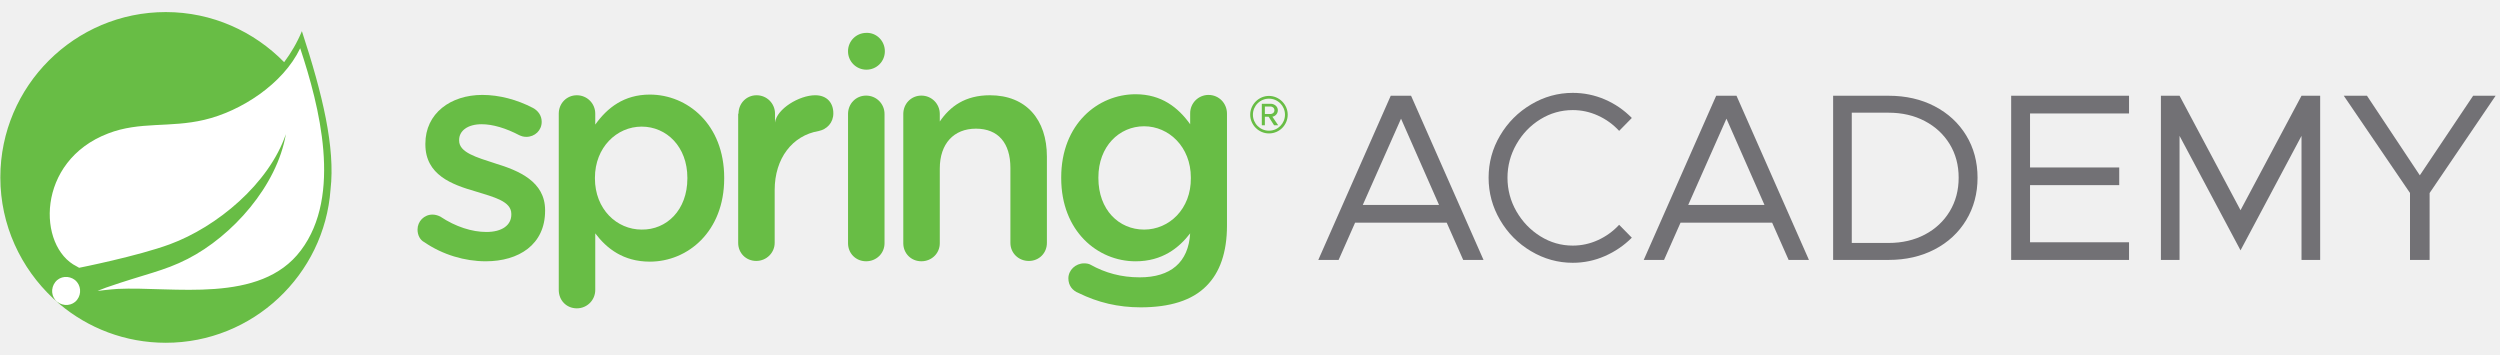
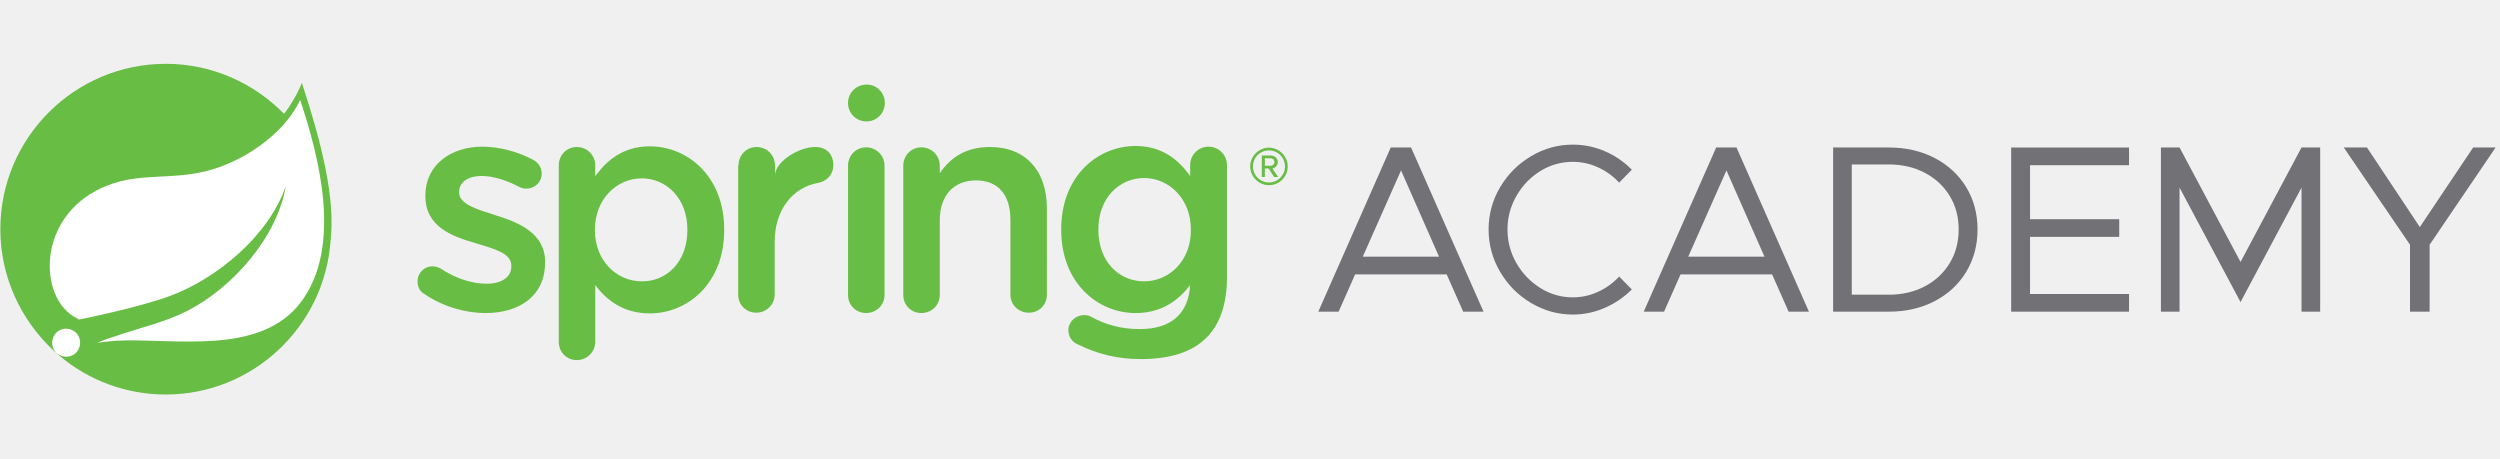
- <svg xmlns="http://www.w3.org/2000/svg" fill="none" height="22" viewBox="0 0 155 22" width="155">
+ <svg xmlns="http://www.w3.org/2000/svg" fill="none" height="22" viewBox="0 0 155 22" width="120">
  <path d="m4.105 18.916c.488 0 .884-.395.884-.881 0-.487-.396-.881-.884-.881s-.884.395-.884.881c0 .487.396.881.884.881z" fill="#fff" />
  <path d="m4.885 16.693s-2.132-.581-1.914-3.826c0 0 0-4.456 5.403-5.11 0 0 5.742-.363 6.906-1.525 0 0 2.326-1.501 3.344-3.342 0 0 2.617 6.272 1.018 11.115 0 0-1.042 3.439-5.015 3.851 0 0-3.029.46-5.937.145 0 0-2.495.024-2.738.145-.243.121.702-.969-1.066-1.453z" fill="#fff" />
  <g fill="#68bd45">
    <path d="m18.717 1.932c-.296.719-.677 1.353-1.1 1.923-1.861-1.903-4.462-3.107-7.339-3.107-5.647 0-10.257 4.587-10.257 10.252 0 2.959 1.269 5.623 3.278 7.504l.381.338c1.776 1.501 4.082 2.41 6.599 2.41 5.393 0 9.835-4.207 10.215-9.512.296-2.579-.486-5.877-1.776-9.808zm-13.937 16.657c-.296.381-.846.423-1.227.127s-.423-.845-.127-1.226c.296-.381.846-.423 1.227-.127.36.296.423.845.127 1.226zm13.874-3.065c-2.517 3.361-7.931 2.219-11.378 2.389 0 0-.614.042-1.227.127 0 0 .233-.106.529-.211 2.432-.845 3.574-1.015 5.055-1.775 2.771-1.416 5.541-4.523 6.091-7.737-1.057 3.086-4.272 5.749-7.191 6.827-2.009.74-5.626 1.459-5.626 1.459l-.148-.085c-2.453-1.205-2.538-6.531 1.946-8.244 1.967-.761 3.828-.338 5.964-.845 2.263-.529 4.885-2.219 5.943-4.439 1.185 3.572 2.623 9.111.042 12.535z" />
    <path d="m78.675 8.273c-.634 0-1.163-.529-1.163-1.163s.529-1.163 1.163-1.163 1.163.529 1.163 1.163-.508 1.163-1.163 1.163zm0-2.156c-.55 0-.994.444-.994.993s.444.993.994.993.994-.444.994-.993-.444-.993-.994-.993zm.318 1.649-.338-.529h-.233v.529h-.19v-1.332h.55c.233 0 .444.169.444.401 0 .296-.275.401-.338.401l.359.529h-.253zm-.233-1.163h-.338v.465h.36c.106 0 .233-.085.233-.233s-.127-.233-.253-.233z" />
    <path d="m26.31 15.016c-.253-.127-.423-.423-.423-.782 0-.507.402-.93.93-.93.19 0 .36.063.486.127.952.634 1.967.951 2.855.951.973 0 1.544-.423 1.544-1.078v-.042c0-.782-1.057-1.036-2.22-1.395-1.46-.423-3.109-1.015-3.109-2.917v-.042c0-1.881 1.565-3.023 3.532-3.023 1.057 0 2.157.296 3.13.803.318.169.55.465.55.867 0 .529-.423.93-.952.93-.19 0-.296-.042-.444-.106-.804-.423-1.628-.677-2.327-.677-.888 0-1.396.423-1.396.973v.042c0 .74 1.079 1.036 2.242 1.416 1.459.444 3.088 1.12 3.088 2.896v.042c0 2.093-1.628 3.129-3.68 3.129-1.29 0-2.665-.401-3.807-1.184z" />
    <path d="m34.643 7.047c0-.634.486-1.141 1.121-1.141.634 0 1.142.507 1.142 1.141v.677c.74-1.036 1.776-1.86 3.384-1.86 2.326 0 4.61 1.839 4.61 5.158v.042c0 3.297-2.263 5.158-4.61 5.158-1.65 0-2.686-.825-3.384-1.755v3.509c0 .634-.508 1.141-1.142 1.141-.634 0-1.121-.486-1.121-1.141zm7.974 4.016v-.042c0-1.923-1.29-3.171-2.834-3.171-1.544 0-2.897 1.289-2.897 3.171v.042c0 1.903 1.353 3.171 2.897 3.171 1.544.021 2.834-1.205 2.834-3.171z" />
    <path d="m45.788 7.047c0-.634.486-1.141 1.121-1.141s1.142.507 1.142 1.141v.549c.106-.845 1.502-1.691 2.495-1.691.719 0 1.121.465 1.121 1.12 0 .592-.402.993-.909 1.099-1.628.275-2.728 1.691-2.728 3.657v3.277c0 .613-.508 1.12-1.142 1.12-.634 0-1.121-.486-1.121-1.12v-8.011z" />
    <path d="m52.578 7.068c0-.634.486-1.141 1.121-1.141s1.142.507 1.142 1.141v8.011c0 .634-.508 1.12-1.142 1.12s-1.121-.486-1.121-1.12z" />
    <path d="m56.004 7.068c0-.634.486-1.141 1.121-1.141s1.142.507 1.142 1.141v.465c.634-.93 1.565-1.627 3.109-1.627 2.242 0 3.532 1.501 3.532 3.805v5.348c0 .634-.486 1.12-1.121 1.12s-1.142-.486-1.142-1.12v-4.651c0-1.543-.761-2.431-2.136-2.431-1.375 0-2.242.93-2.242 2.473v4.629c0 .634-.508 1.12-1.142 1.12-.634 0-1.121-.486-1.121-1.12v-8.012z" />
    <path d="m74.932 5.885c-.634 0-1.142.507-1.142 1.141v.677c-.74-1.036-1.776-1.86-3.384-1.86-2.327 0-4.611 1.839-4.611 5.158v.042c0 3.297 2.263 5.158 4.611 5.158 1.649 0 2.686-.825 3.384-1.733-.106 1.797-1.205 2.727-3.13 2.727-1.142 0-2.136-.275-3.046-.782-.106-.063-.254-.085-.402-.085-.529 0-.973.423-.973.93 0 .444.254.761.634.909 1.205.592 2.453.888 3.849.888 1.798 0 3.194-.423 4.082-1.332.825-.825 1.269-2.071 1.269-3.741v-6.933c0-.655-.508-1.163-1.142-1.163zm-3.998 8.349c-1.565 0-2.834-1.226-2.834-3.192v-.042c0-1.923 1.29-3.171 2.834-3.171 1.544 0 2.898 1.289 2.898 3.171v.042c.021 1.903-1.333 3.192-2.898 3.192z" />
    <path d="m54.861 3.179c0 .634-.508 1.141-1.142 1.141-.634 0-1.142-.507-1.142-1.141s.508-1.141 1.142-1.141c.614-.021 1.142.486 1.142 1.141z" />
  </g>
  <g fill="#727175">
    <path d="m89.695 13.804h-5.678l-1.023 2.311h-1.26l4.492-10.179h1.26l4.492 10.179h-1.26l-1.023-2.311zm-.474-1.097-2.357-5.349-2.372 5.349z" />
    <path d="m94.925 15.575c-.806-.479-1.446-1.123-1.92-1.934-.474-.81-.712-1.684-.712-2.623 0-.939.237-1.81.712-2.615.474-.805 1.114-1.447 1.92-1.926.805-.479 1.667-.719 2.587-.719.692 0 1.354.136 1.986.407.632.272 1.19.655 1.675 1.149l-.786.8c-.375-.405-.813-.721-1.312-.948-.499-.227-1.02-.341-1.564-.341-.722 0-1.391.191-2.009.571-.618.381-1.112.894-1.482 1.541-.37.647-.556 1.341-.556 2.082 0 .741.185 1.447.556 2.089.371.642.864 1.155 1.482 1.541.618.385 1.287.578 2.009.578.544 0 1.065-.113 1.564-.341s.937-.543 1.312-.949l.786.8c-.484.484-1.043.865-1.675 1.141-.632.277-1.295.415-1.986.415-.919 0-1.782-.239-2.587-.719z" />
    <path d="m109.872 13.804h-5.678l-1.023 2.311h-1.26l4.492-10.179h1.26l4.491 10.179h-1.26l-1.023-2.311zm-.474-1.097-2.358-5.349-2.371 5.349z" />
    <path d="m113.654 5.936h3.439c1.067 0 2.019.217 2.854.652.835.435 1.487 1.037 1.957 1.807.469.771.704 1.645.704 2.623s-.235 1.855-.704 2.63c-.47.776-1.122 1.381-1.957 1.815-.835.435-1.787.652-2.854.652h-3.439zm3.439 9.127c.84 0 1.589-.173 2.246-.519.657-.345 1.171-.825 1.542-1.437.371-.613.556-1.309.556-2.089 0-.781-.186-1.475-.556-2.082-.371-.607-.884-1.084-1.542-1.43-.657-.345-1.406-.519-2.246-.519h-2.283v8.075h2.283z" />
    <path d="m125.862 7.033v3.349h5.53v1.097h-5.53v3.541h6.138v1.097h-7.308v-10.18h7.308v1.097z" />
    <path d="m133.977 5.936h1.155l3.781 7.097 3.781-7.097h1.156v10.179h-1.156v-7.691l-3.781 7.097-3.781-7.097v7.691h-1.155z" />
    <path d="m149.421 11.967-4.107-6.031h1.438l3.277 4.934 3.306-4.934h1.393l-4.092 6.031v4.149h-1.216v-4.149z" />
  </g>
</svg>
